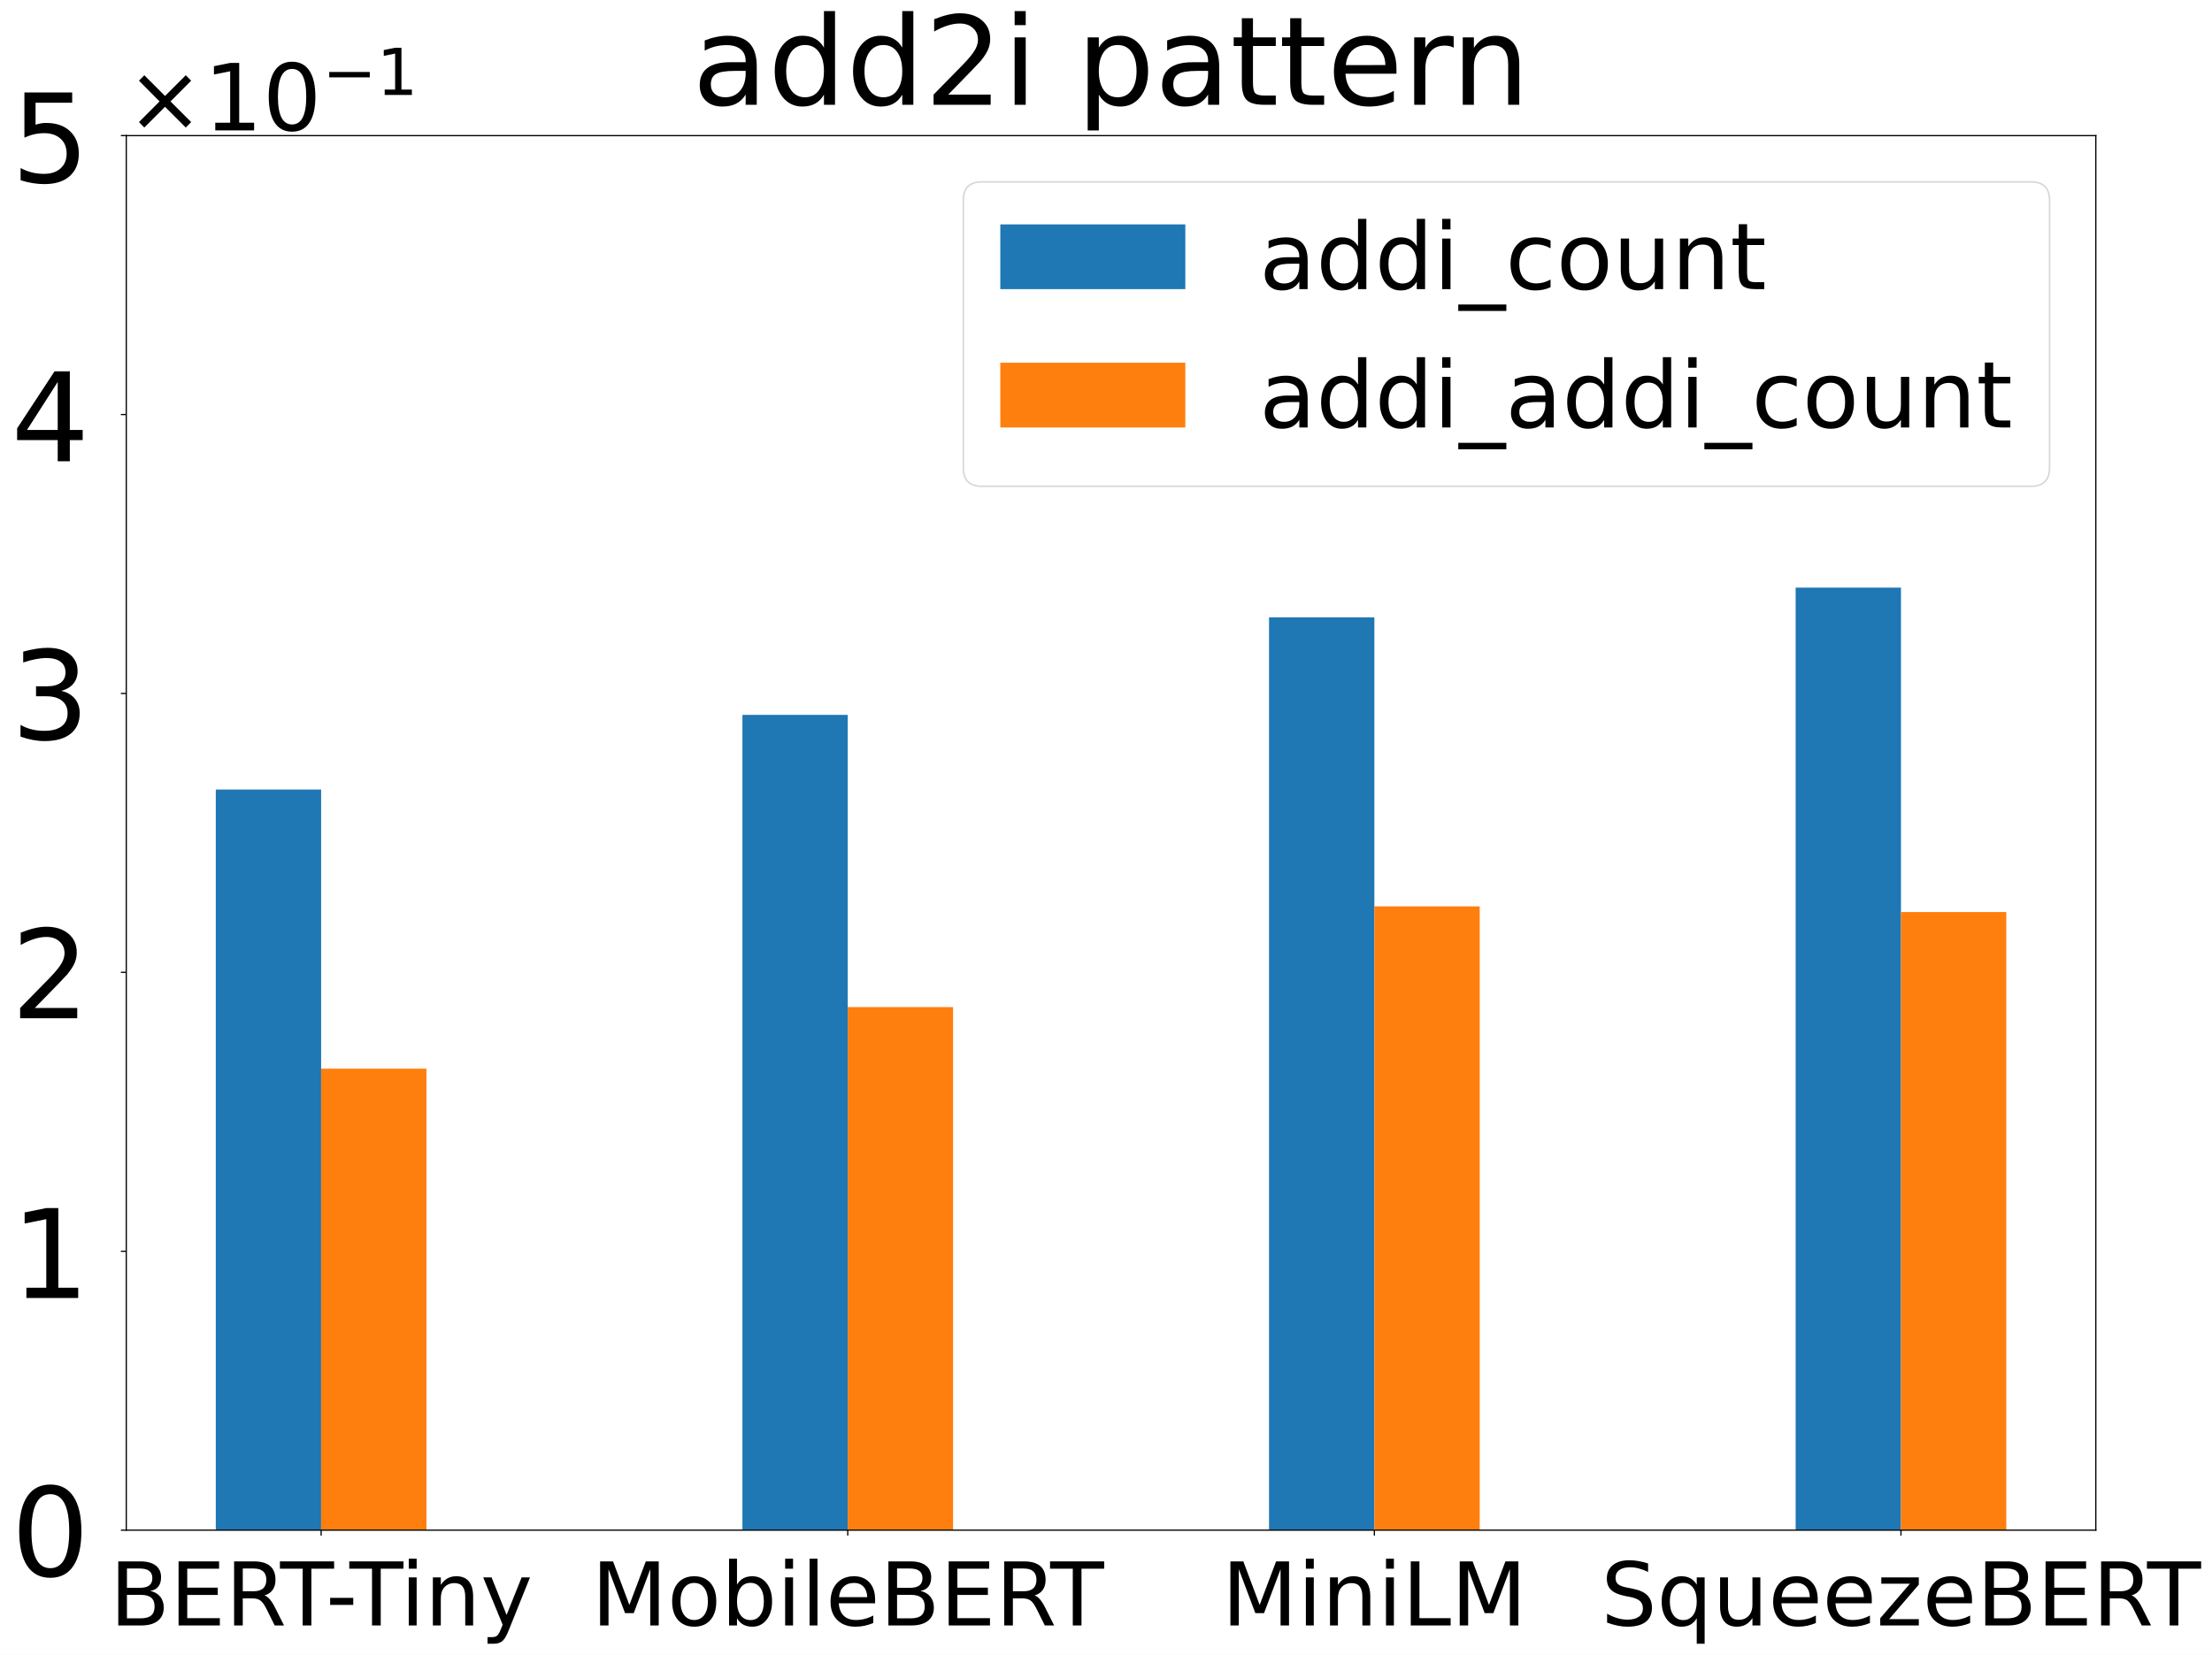
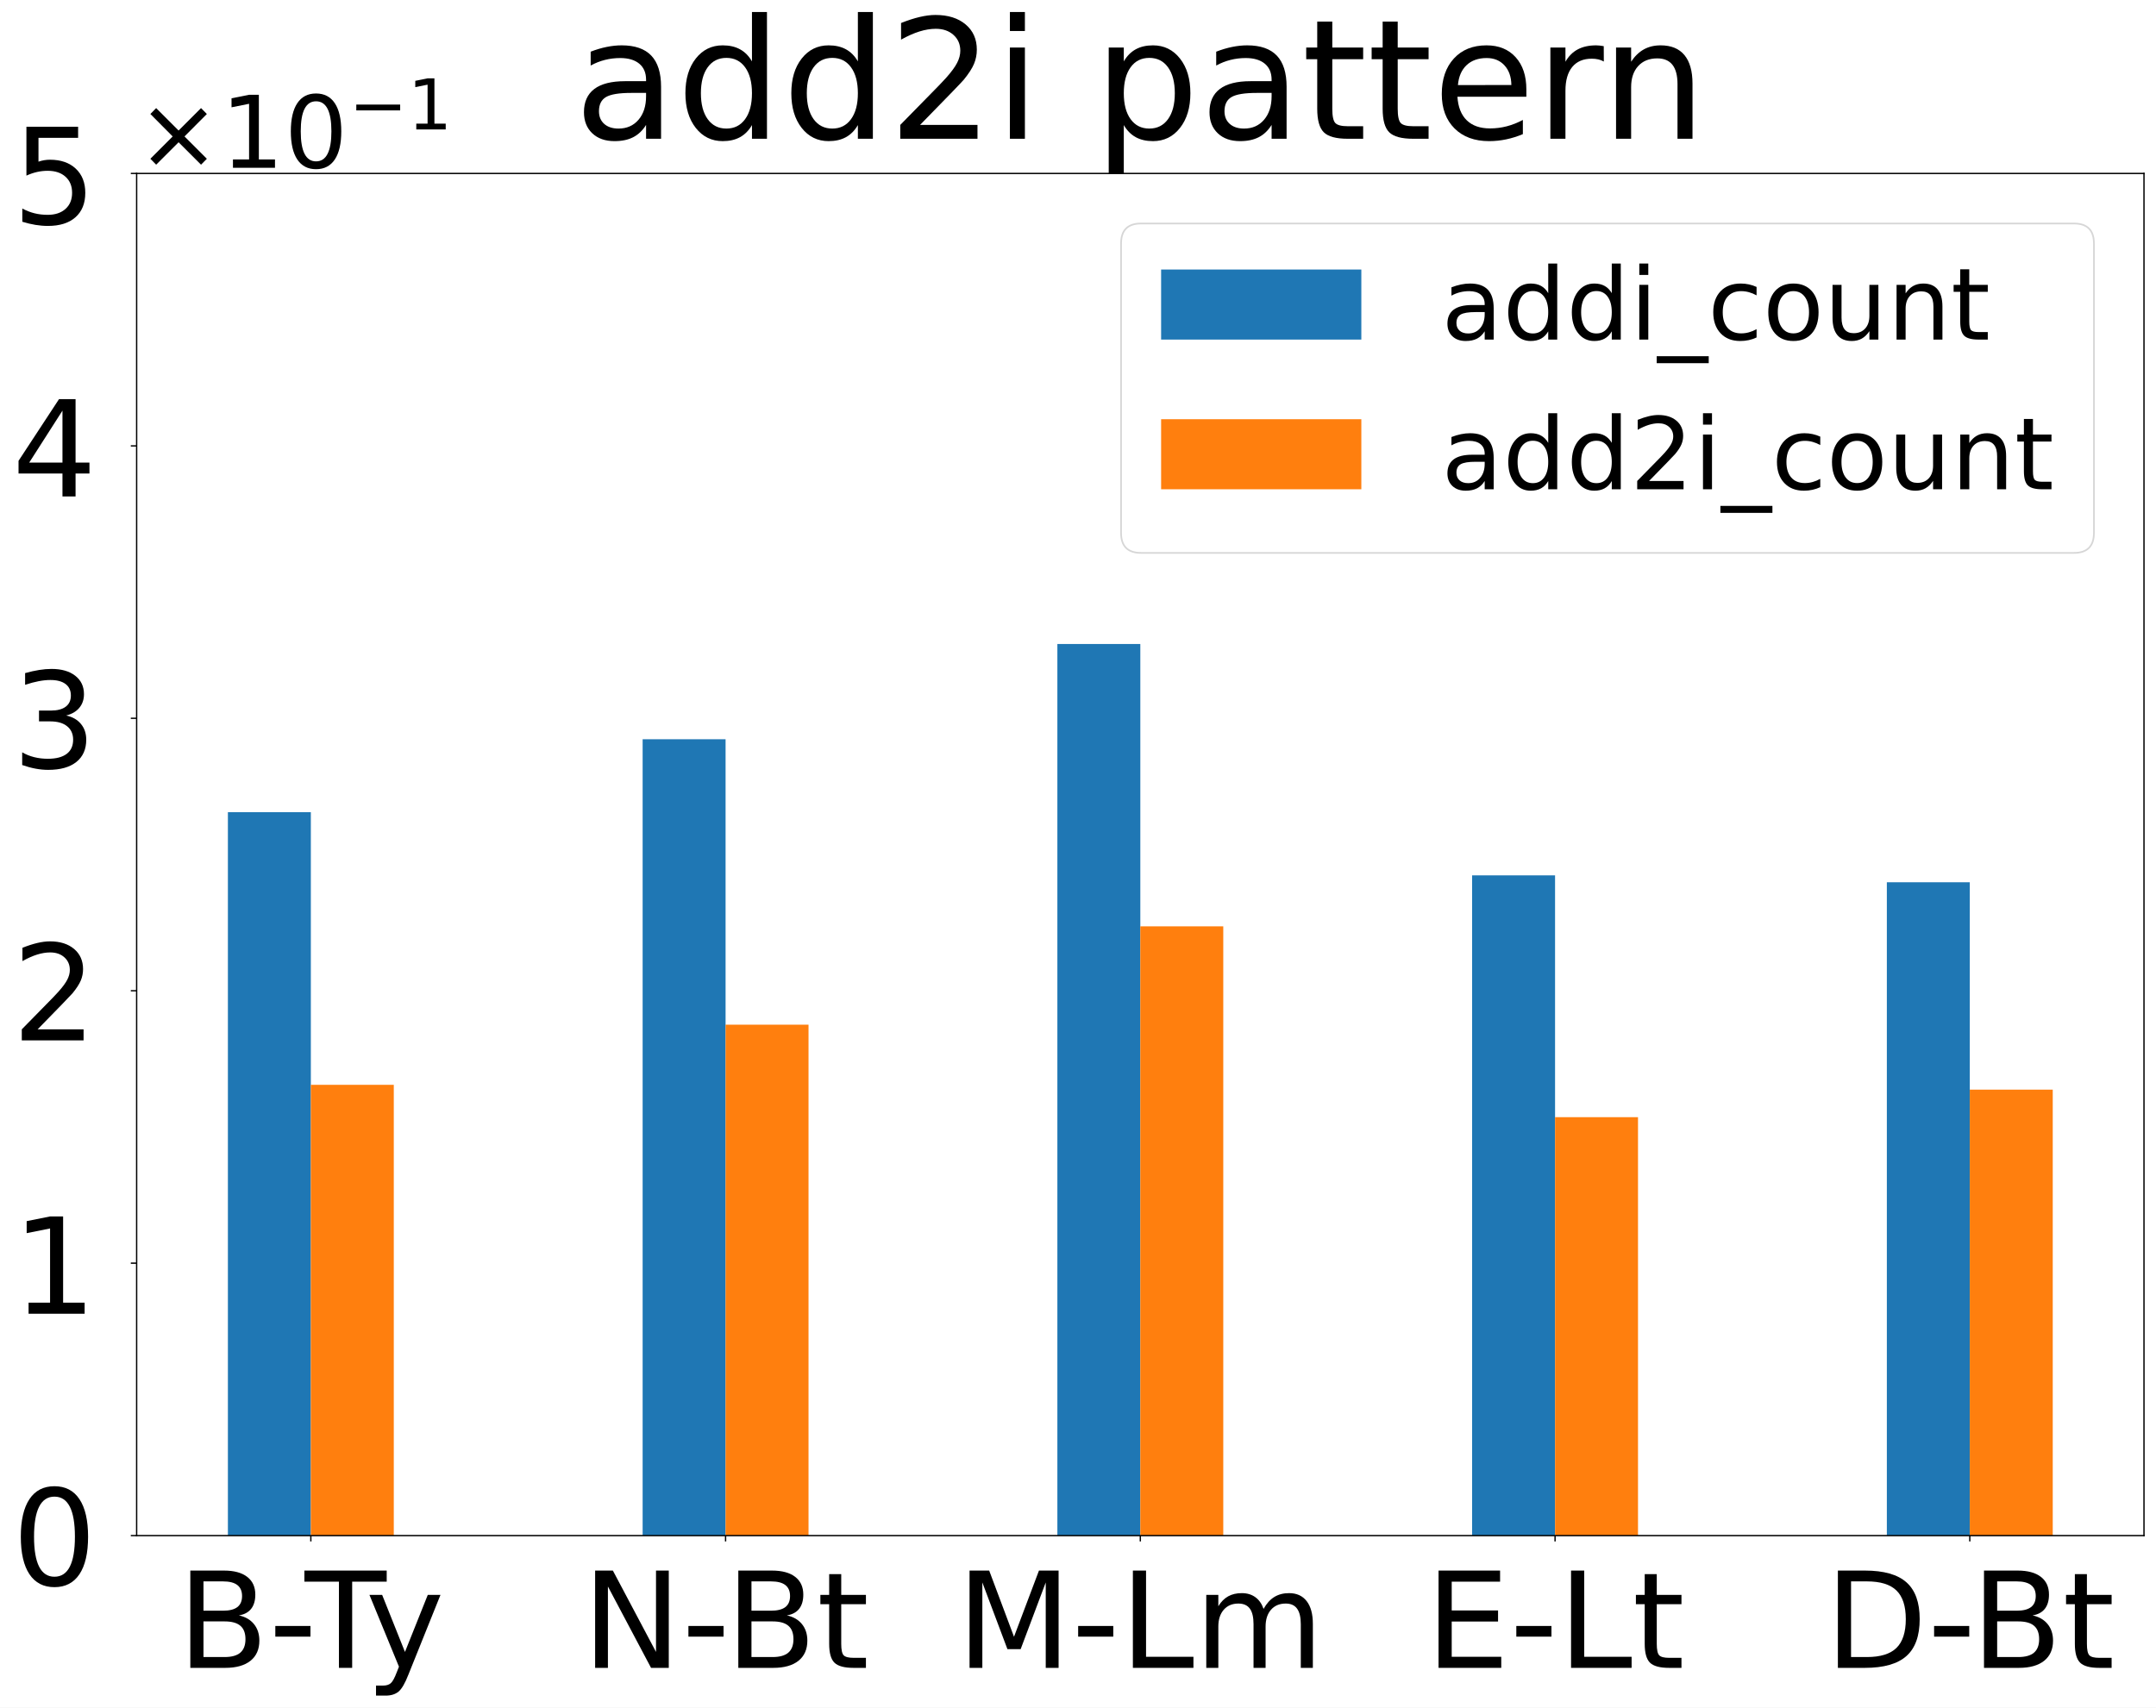
- <svg xmlns="http://www.w3.org/2000/svg" xmlns:xlink="http://www.w3.org/1999/xlink" width="1434.624pt" height="1073.553pt" viewBox="0 0 1434.624 1073.553" version="1.1">
+ <svg xmlns="http://www.w3.org/2000/svg" xmlns:xlink="http://www.w3.org/1999/xlink" width="1292.165pt" height="1023.686pt" viewBox="0 0 1292.165 1023.686" version="1.1">
  <defs>
    <style type="text/css">*{stroke-linejoin: round; stroke-linecap: butt}</style>
  </defs>
  <g id="figure_1">
    <g id="patch_1">
-       <path d="M 0 1073.553  L 1434.624 1073.553  L 1434.624 0  L 0 0  z " style="fill: #ffffff" />
+       <path d="M 0 1023.686  L 1292.165 1023.686  L 1292.165 0  L 0 0  z " style="fill: #ffffff" />
    </g>
    <g id="axes_1">
      <g id="patch_2">
-         <path d="M 81.9 992.688  L 1359.274 992.688  L 1359.274 87.987  L 81.9 87.987  z " style="fill: #ffffff" />
+         <path d="M 81.9 920.561  L 1284.965 920.561  L 1284.965 103.981  L 81.9 103.981  z " style="fill: #ffffff" />
      </g>
      <g id="patch_3">
-         <path d="M 139.962 992.688  L 208.271 992.688  L 208.271 512.206  L 139.962 512.206  z " clip-path="url(#p98a1ad18e5)" style="fill: #1f77b4" />
+         <path d="M 136.585 920.561  L 186.298 920.561  L 186.298 486.88  L 136.585 486.88  z " clip-path="url(#pd1f76902d1)" style="fill: #1f77b4" />
      </g>
      <g id="patch_4">
-         <path d="M 481.506 992.688  L 549.815 992.688  L 549.815 463.779  L 481.506 463.779  z " clip-path="url(#p98a1ad18e5)" style="fill: #1f77b4" />
+         <path d="M 385.152 920.561  L 434.865 920.561  L 434.865 443.169  L 385.152 443.169  z " clip-path="url(#pd1f76902d1)" style="fill: #1f77b4" />
      </g>
      <g id="patch_5">
-         <path d="M 823.05 992.688  L 891.359 992.688  L 891.359 400.5  L 823.05 400.5  z " clip-path="url(#p98a1ad18e5)" style="fill: #1f77b4" />
+         <path d="M 633.719 920.561  L 683.433 920.561  L 683.433 386.054  L 633.719 386.054  z " clip-path="url(#pd1f76902d1)" style="fill: #1f77b4" />
      </g>
      <g id="patch_6">
-         <path d="M 1164.594 992.688  L 1232.903 992.688  L 1232.903 381.209  L 1164.594 381.209  z " clip-path="url(#p98a1ad18e5)" style="fill: #1f77b4" />
+         <path d="M 882.286 920.561  L 932 920.561  L 932 524.742  L 882.286 524.742  z " clip-path="url(#pd1f76902d1)" style="fill: #1f77b4" />
      </g>
      <g id="patch_7">
-         <path d="M 208.271 992.688  L 276.58 992.688  L 276.58 693.268  L 208.271 693.268  z " clip-path="url(#p98a1ad18e5)" style="fill: #ff7f0e" />
+         <path d="M 1130.853 920.561  L 1180.567 920.561  L 1180.567 528.89  L 1130.853 528.89  z " clip-path="url(#pd1f76902d1)" style="fill: #1f77b4" />
      </g>
      <g id="patch_8">
-         <path d="M 549.815 992.688  L 618.124 992.688  L 618.124 653.348  L 549.815 653.348  z " clip-path="url(#p98a1ad18e5)" style="fill: #ff7f0e" />
+         <path d="M 186.298 920.561  L 236.012 920.561  L 236.012 650.306  L 186.298 650.306  z " clip-path="url(#pd1f76902d1)" style="fill: #ff7f0e" />
      </g>
      <g id="patch_9">
-         <path d="M 891.359 992.688  L 959.668 992.688  L 959.668 588.013  L 891.359 588.013  z " clip-path="url(#p98a1ad18e5)" style="fill: #ff7f0e" />
+         <path d="M 434.865 920.561  L 484.579 920.561  L 484.579 614.274  L 434.865 614.274  z " clip-path="url(#pd1f76902d1)" style="fill: #ff7f0e" />
      </g>
      <g id="patch_10">
-         <path d="M 1232.903 992.688  L 1301.212 992.688  L 1301.212 591.663  L 1232.903 591.663  z " clip-path="url(#p98a1ad18e5)" style="fill: #ff7f0e" />
+         <path d="M 683.433 920.561  L 733.146 920.561  L 733.146 555.303  L 683.433 555.303  z " clip-path="url(#pd1f76902d1)" style="fill: #ff7f0e" />
+       </g>
+       <g id="patch_11">
+         <path d="M 932 920.561  L 981.713 920.561  L 981.713 669.718  L 932 669.718  z " clip-path="url(#pd1f76902d1)" style="fill: #ff7f0e" />
+       </g>
+       <g id="patch_12">
+         <path d="M 1180.567 920.561  L 1230.28 920.561  L 1230.28 653.23  L 1180.567 653.23  z " clip-path="url(#pd1f76902d1)" style="fill: #ff7f0e" />
      </g>
      <g id="matplotlib.axis_1">
        <g id="xtick_1">
          <g id="line2d_1">
            <defs>
-               <path id="me6487937c5" d="M 0 0  L 0 3.5  " style="stroke: #000000; stroke-width: 0.8" />
+               <path id="md22c730d60" d="M 0 0  L 0 3.5  " style="stroke: #000000; stroke-width: 0.8" />
            </defs>
            <g>
-               <use xlink:href="#me6487937c5" x="208.271" y="992.688" style="stroke: #000000; stroke-width: 0.8" />
+               <use xlink:href="#md22c730d60" x="186.298" y="920.561" style="stroke: #000000; stroke-width: 0.8" />
            </g>
          </g>
          <g id="text_1">
-             <g transform="translate(71.11943 1054.499) scale(0.57 -0.57)">
+             <g transform="translate(106.217 999.8487) scale(0.8 -0.8)">
              <defs>
                <path id="DejaVuSans-42" d="M 1259 2228  L 1259 519  L 2272 519  Q 2781 519 3026 730  Q 3272 941 3272 1375  Q 3272 1813 3026 2020  Q 2781 2228 2272 2228  L 1259 2228  z M 1259 4147  L 1259 2741  L 2194 2741  Q 2656 2741 2882 2914  Q 3109 3088 3109 3444  Q 3109 3797 2882 3972  Q 2656 4147 2194 4147  L 1259 4147  z M 628 4666  L 2241 4666  Q 2963 4666 3353 4366  Q 3744 4066 3744 3513  Q 3744 3084 3544 2831  Q 3344 2578 2956 2516  Q 3422 2416 3680 2098  Q 3938 1781 3938 1306  Q 3938 681 3513 340  Q 3088 0 2303 0  L 628 0  L 628 4666  z " transform="scale(0.015625)" />
-                 <path id="DejaVuSans-45" d="M 628 4666  L 3578 4666  L 3578 4134  L 1259 4134  L 1259 2753  L 3481 2753  L 3481 2222  L 1259 2222  L 1259 531  L 3634 531  L 3634 0  L 628 0  L 628 4666  z " transform="scale(0.015625)" />
-                 <path id="DejaVuSans-52" d="M 2841 2188  Q 3044 2119 3236 1894  Q 3428 1669 3622 1275  L 4263 0  L 3584 0  L 2988 1197  Q 2756 1666 2539 1819  Q 2322 1972 1947 1972  L 1259 1972  L 1259 0  L 628 0  L 628 4666  L 2053 4666  Q 2853 4666 3247 4331  Q 3641 3997 3641 3322  Q 3641 2881 3436 2590  Q 3231 2300 2841 2188  z M 1259 4147  L 1259 2491  L 2053 2491  Q 2509 2491 2742 2702  Q 2975 2913 2975 3322  Q 2975 3731 2742 3939  Q 2509 4147 2053 4147  L 1259 4147  z " transform="scale(0.015625)" />
+                 <path id="DejaVuSans-2d" d="M 313 2009  L 1997 2009  L 1997 1497  L 313 1497  L 313 2009  z " transform="scale(0.015625)" />
                <path id="DejaVuSans-54" d="M -19 4666  L 3928 4666  L 3928 4134  L 2272 4134  L 2272 0  L 1638 0  L 1638 4134  L -19 4134  L -19 4666  z " transform="scale(0.015625)" />
-                 <path id="DejaVuSans-2d" d="M 313 2009  L 1997 2009  L 1997 1497  L 313 1497  L 313 2009  z " transform="scale(0.015625)" />
-                 <path id="DejaVuSans-69" d="M 603 3500  L 1178 3500  L 1178 0  L 603 0  L 603 3500  z M 603 4863  L 1178 4863  L 1178 4134  L 603 4134  L 603 4863  z " transform="scale(0.015625)" />
-                 <path id="DejaVuSans-6e" d="M 3513 2113  L 3513 0  L 2938 0  L 2938 2094  Q 2938 2591 2744 2837  Q 2550 3084 2163 3084  Q 1697 3084 1428 2787  Q 1159 2491 1159 1978  L 1159 0  L 581 0  L 581 3500  L 1159 3500  L 1159 2956  Q 1366 3272 1645 3428  Q 1925 3584 2291 3584  Q 2894 3584 3203 3211  Q 3513 2838 3513 2113  z " transform="scale(0.015625)" />
                <path id="DejaVuSans-79" d="M 2059 -325  Q 1816 -950 1584 -1140  Q 1353 -1331 966 -1331  L 506 -1331  L 506 -850  L 844 -850  Q 1081 -850 1212 -737  Q 1344 -625 1503 -206  L 1606 56  L 191 3500  L 800 3500  L 1894 763  L 2988 3500  L 3597 3500  L 2059 -325  z " transform="scale(0.015625)" />
              </defs>
              <use xlink:href="#DejaVuSans-42" />
-               <use xlink:href="#DejaVuSans-45" transform="translate(68.60352 0)" />
-               <use xlink:href="#DejaVuSans-52" transform="translate(131.7871 0)" />
-               <use xlink:href="#DejaVuSans-54" transform="translate(194.0195 0)" />
-               <use xlink:href="#DejaVuSans-2d" transform="translate(245.9785 0)" />
-               <use xlink:href="#DejaVuSans-54" transform="translate(272.9375 0)" />
-               <use xlink:href="#DejaVuSans-69" transform="translate(330.8965 0)" />
-               <use xlink:href="#DejaVuSans-6e" transform="translate(358.6797 0)" />
-               <use xlink:href="#DejaVuSans-79" transform="translate(422.0586 0)" />
+               <use xlink:href="#DejaVuSans-2d" x="68.604" />
+               <use xlink:href="#DejaVuSans-54" x="95.562" />
+               <use xlink:href="#DejaVuSans-79" x="141.021" />
            </g>
          </g>
        </g>
        <g id="xtick_2">
          <g id="line2d_2">
            <g>
-               <use xlink:href="#me6487937c5" x="549.815" y="992.688" style="stroke: #000000; stroke-width: 0.8" />
+               <use xlink:href="#md22c730d60" x="434.865" y="920.561" style="stroke: #000000; stroke-width: 0.8" />
            </g>
          </g>
          <g id="text_2">
-             <g transform="translate(383.6155 1054.499) scale(0.57 -0.57)">
-               <defs>
-                 <path id="DejaVuSans-4d" d="M 628 4666  L 1569 4666  L 2759 1491  L 3956 4666  L 4897 4666  L 4897 0  L 4281 0  L 4281 4097  L 3078 897  L 2444 897  L 1241 4097  L 1241 0  L 628 0  L 628 4666  z " transform="scale(0.015625)" />
-                 <path id="DejaVuSans-6f" d="M 1959 3097  Q 1497 3097 1228 2736  Q 959 2375 959 1747  Q 959 1119 1226 758  Q 1494 397 1959 397  Q 2419 397 2687 759  Q 2956 1122 2956 1747  Q 2956 2369 2687 2733  Q 2419 3097 1959 3097  z M 1959 3584  Q 2709 3584 3137 3096  Q 3566 2609 3566 1747  Q 3566 888 3137 398  Q 2709 -91 1959 -91  Q 1206 -91 779 398  Q 353 888 353 1747  Q 353 2609 779 3096  Q 1206 3584 1959 3584  z " transform="scale(0.015625)" />
-                 <path id="DejaVuSans-62" d="M 3116 1747  Q 3116 2381 2855 2742  Q 2594 3103 2138 3103  Q 1681 3103 1420 2742  Q 1159 2381 1159 1747  Q 1159 1113 1420 752  Q 1681 391 2138 391  Q 2594 391 2855 752  Q 3116 1113 3116 1747  z M 1159 2969  Q 1341 3281 1617 3432  Q 1894 3584 2278 3584  Q 2916 3584 3314 3078  Q 3713 2572 3713 1747  Q 3713 922 3314 415  Q 2916 -91 2278 -91  Q 1894 -91 1617 61  Q 1341 213 1159 525  L 1159 0  L 581 0  L 581 4863  L 1159 4863  L 1159 2969  z " transform="scale(0.015625)" />
-                 <path id="DejaVuSans-6c" d="M 603 4863  L 1178 4863  L 1178 0  L 603 0  L 603 4863  z " transform="scale(0.015625)" />
-                 <path id="DejaVuSans-65" d="M 3597 1894  L 3597 1613  L 953 1613  Q 991 1019 1311 708  Q 1631 397 2203 397  Q 2534 397 2845 478  Q 3156 559 3463 722  L 3463 178  Q 3153 47 2828 -22  Q 2503 -91 2169 -91  Q 1331 -91 842 396  Q 353 884 353 1716  Q 353 2575 817 3079  Q 1281 3584 2069 3584  Q 2775 3584 3186 3129  Q 3597 2675 3597 1894  z M 3022 2063  Q 3016 2534 2758 2815  Q 2500 3097 2075 3097  Q 1594 3097 1305 2825  Q 1016 2553 972 2059  L 3022 2063  z " transform="scale(0.015625)" />
-               </defs>
-               <use xlink:href="#DejaVuSans-4d" />
-               <use xlink:href="#DejaVuSans-6f" transform="translate(86.2793 0)" />
-               <use xlink:href="#DejaVuSans-62" transform="translate(147.4609 0)" />
-               <use xlink:href="#DejaVuSans-69" transform="translate(210.9375 0)" />
-               <use xlink:href="#DejaVuSans-6c" transform="translate(238.7207 0)" />
-               <use xlink:href="#DejaVuSans-65" transform="translate(266.5039 0)" />
-               <use xlink:href="#DejaVuSans-42" transform="translate(328.0273 0)" />
-               <use xlink:href="#DejaVuSans-45" transform="translate(396.6309 0)" />
-               <use xlink:href="#DejaVuSans-52" transform="translate(459.8145 0)" />
-               <use xlink:href="#DejaVuSans-54" transform="translate(522.0469 0)" />
+             <g transform="translate(348.8341 999.8487) scale(0.8 -0.8)">
+               <defs>
+                 <path id="DejaVuSans-4e" d="M 628 4666  L 1478 4666  L 3547 763  L 3547 4666  L 4159 4666  L 4159 0  L 3309 0  L 1241 3903  L 1241 0  L 628 0  L 628 4666  z " transform="scale(0.015625)" />
+                 <path id="DejaVuSans-74" d="M 1172 4494  L 1172 3500  L 2356 3500  L 2356 3053  L 1172 3053  L 1172 1153  Q 1172 725 1289 603  Q 1406 481 1766 481  L 2356 481  L 2356 0  L 1766 0  Q 1100 0 847 248  Q 594 497 594 1153  L 594 3053  L 172 3053  L 172 3500  L 594 3500  L 594 4494  L 1172 4494  z " transform="scale(0.015625)" />
+               </defs>
+               <use xlink:href="#DejaVuSans-4e" />
+               <use xlink:href="#DejaVuSans-2d" x="74.805" />
+               <use xlink:href="#DejaVuSans-42" x="107.264" />
+               <use xlink:href="#DejaVuSans-74" x="175.867" />
            </g>
          </g>
        </g>
        <g id="xtick_3">
          <g id="line2d_3">
            <g>
-               <use xlink:href="#me6487937c5" x="891.359" y="992.688" style="stroke: #000000; stroke-width: 0.8" />
+               <use xlink:href="#md22c730d60" x="683.433" y="920.561" style="stroke: #000000; stroke-width: 0.8" />
            </g>
          </g>
          <g id="text_3">
-             <g transform="translate(792.4016 1054.499) scale(0.57 -0.57)">
-               <defs>
+             <g transform="translate(573.2387 999.8487) scale(0.8 -0.8)">
+               <defs>
+                 <path id="DejaVuSans-4d" d="M 628 4666  L 1569 4666  L 2759 1491  L 3956 4666  L 4897 4666  L 4897 0  L 4281 0  L 4281 4097  L 3078 897  L 2444 897  L 1241 4097  L 1241 0  L 628 0  L 628 4666  z " transform="scale(0.015625)" />
                <path id="DejaVuSans-4c" d="M 628 4666  L 1259 4666  L 1259 531  L 3531 531  L 3531 0  L 628 0  L 628 4666  z " transform="scale(0.015625)" />
+                 <path id="DejaVuSans-6d" d="M 3328 2828  Q 3544 3216 3844 3400  Q 4144 3584 4550 3584  Q 5097 3584 5394 3201  Q 5691 2819 5691 2113  L 5691 0  L 5113 0  L 5113 2094  Q 5113 2597 4934 2840  Q 4756 3084 4391 3084  Q 3944 3084 3684 2787  Q 3425 2491 3425 1978  L 3425 0  L 2847 0  L 2847 2094  Q 2847 2600 2669 2842  Q 2491 3084 2119 3084  Q 1678 3084 1418 2786  Q 1159 2488 1159 1978  L 1159 0  L 581 0  L 581 3500  L 1159 3500  L 1159 2956  Q 1356 3278 1631 3431  Q 1906 3584 2284 3584  Q 2666 3584 2933 3390  Q 3200 3197 3328 2828  z " transform="scale(0.015625)" />
              </defs>
              <use xlink:href="#DejaVuSans-4d" />
-               <use xlink:href="#DejaVuSans-69" transform="translate(86.2793 0)" />
-               <use xlink:href="#DejaVuSans-6e" transform="translate(114.0625 0)" />
-               <use xlink:href="#DejaVuSans-69" transform="translate(177.4414 0)" />
-               <use xlink:href="#DejaVuSans-4c" transform="translate(205.2246 0)" />
-               <use xlink:href="#DejaVuSans-4d" transform="translate(260.9375 0)" />
+               <use xlink:href="#DejaVuSans-2d" x="86.279" />
+               <use xlink:href="#DejaVuSans-4c" x="122.363" />
+               <use xlink:href="#DejaVuSans-6d" x="178.076" />
            </g>
          </g>
        </g>
        <g id="xtick_4">
          <g id="line2d_4">
            <g>
-               <use xlink:href="#me6487937c5" x="1232.903" y="992.688" style="stroke: #000000; stroke-width: 0.8" />
+               <use xlink:href="#md22c730d60" x="932" y="920.561" style="stroke: #000000; stroke-width: 0.8" />
            </g>
          </g>
          <g id="text_4">
-             <g transform="translate(1038.381 1054.499) scale(0.57 -0.57)">
-               <defs>
-                 <path id="DejaVuSans-53" d="M 3425 4513  L 3425 3897  Q 3066 4069 2747 4153  Q 2428 4238 2131 4238  Q 1616 4238 1336 4038  Q 1056 3838 1056 3469  Q 1056 3159 1242 3001  Q 1428 2844 1947 2747  L 2328 2669  Q 3034 2534 3370 2195  Q 3706 1856 3706 1288  Q 3706 609 3251 259  Q 2797 -91 1919 -91  Q 1588 -91 1214 -16  Q 841 59 441 206  L 441 856  Q 825 641 1194 531  Q 1563 422 1919 422  Q 2459 422 2753 634  Q 3047 847 3047 1241  Q 3047 1584 2836 1778  Q 2625 1972 2144 2069  L 1759 2144  Q 1053 2284 737 2584  Q 422 2884 422 3419  Q 422 4038 858 4394  Q 1294 4750 2059 4750  Q 2388 4750 2728 4690  Q 3069 4631 3425 4513  z " transform="scale(0.015625)" />
-                 <path id="DejaVuSans-71" d="M 947 1747  Q 947 1113 1208 752  Q 1469 391 1925 391  Q 2381 391 2643 752  Q 2906 1113 2906 1747  Q 2906 2381 2643 2742  Q 2381 3103 1925 3103  Q 1469 3103 1208 2742  Q 947 2381 947 1747  z M 2906 525  Q 2725 213 2448 61  Q 2172 -91 1784 -91  Q 1150 -91 751 415  Q 353 922 353 1747  Q 353 2572 751 3078  Q 1150 3584 1784 3584  Q 2172 3584 2448 3432  Q 2725 3281 2906 2969  L 2906 3500  L 3481 3500  L 3481 -1331  L 2906 -1331  L 2906 525  z " transform="scale(0.015625)" />
-                 <path id="DejaVuSans-75" d="M 544 1381  L 544 3500  L 1119 3500  L 1119 1403  Q 1119 906 1312 657  Q 1506 409 1894 409  Q 2359 409 2629 706  Q 2900 1003 2900 1516  L 2900 3500  L 3475 3500  L 3475 0  L 2900 0  L 2900 538  Q 2691 219 2414 64  Q 2138 -91 1772 -91  Q 1169 -91 856 284  Q 544 659 544 1381  z M 1991 3584  L 1991 3584  z " transform="scale(0.015625)" />
-                 <path id="DejaVuSans-7a" d="M 353 3500  L 3084 3500  L 3084 2975  L 922 459  L 3084 459  L 3084 0  L 275 0  L 275 525  L 2438 3041  L 353 3041  L 353 3500  z " transform="scale(0.015625)" />
-               </defs>
-               <use xlink:href="#DejaVuSans-53" />
-               <use xlink:href="#DejaVuSans-71" transform="translate(63.47656 0)" />
-               <use xlink:href="#DejaVuSans-75" transform="translate(126.9531 0)" />
-               <use xlink:href="#DejaVuSans-65" transform="translate(190.332 0)" />
-               <use xlink:href="#DejaVuSans-65" transform="translate(251.8555 0)" />
-               <use xlink:href="#DejaVuSans-7a" transform="translate(313.3789 0)" />
-               <use xlink:href="#DejaVuSans-65" transform="translate(365.8691 0)" />
-               <use xlink:href="#DejaVuSans-42" transform="translate(427.3926 0)" />
-               <use xlink:href="#DejaVuSans-45" transform="translate(495.9961 0)" />
-               <use xlink:href="#DejaVuSans-52" transform="translate(559.1797 0)" />
-               <use xlink:href="#DejaVuSans-54" transform="translate(621.4121 0)" />
+             <g transform="translate(854.3246 999.8487) scale(0.8 -0.8)">
+               <defs>
+                 <path id="DejaVuSans-45" d="M 628 4666  L 3578 4666  L 3578 4134  L 1259 4134  L 1259 2753  L 3481 2753  L 3481 2222  L 1259 2222  L 1259 531  L 3634 531  L 3634 0  L 628 0  L 628 4666  z " transform="scale(0.015625)" />
+               </defs>
+               <use xlink:href="#DejaVuSans-45" />
+               <use xlink:href="#DejaVuSans-2d" x="63.184" />
+               <use xlink:href="#DejaVuSans-4c" x="99.268" />
+               <use xlink:href="#DejaVuSans-74" x="154.98" />
+             </g>
+           </g>
+         </g>
+         <g id="xtick_5">
+           <g id="line2d_5">
+             <g>
+               <use xlink:href="#md22c730d60" x="1180.567" y="920.561" style="stroke: #000000; stroke-width: 0.8" />
+             </g>
+           </g>
+           <g id="text_5">
+             <g transform="translate(1093.661 999.8487) scale(0.8 -0.8)">
+               <defs>
+                 <path id="DejaVuSans-44" d="M 1259 4147  L 1259 519  L 2022 519  Q 2988 519 3436 956  Q 3884 1394 3884 2338  Q 3884 3275 3436 3711  Q 2988 4147 2022 4147  L 1259 4147  z M 628 4666  L 1925 4666  Q 3281 4666 3915 4102  Q 4550 3538 4550 2338  Q 4550 1131 3912 565  Q 3275 0 1925 0  L 628 0  L 628 4666  z " transform="scale(0.015625)" />
+               </defs>
+               <use xlink:href="#DejaVuSans-44" />
+               <use xlink:href="#DejaVuSans-2d" x="77.002" />
+               <use xlink:href="#DejaVuSans-42" x="109.461" />
+               <use xlink:href="#DejaVuSans-74" x="178.064" />
            </g>
          </g>
        </g>
      </g>
      <g id="matplotlib.axis_2">
        <g id="ytick_1">
-           <g id="line2d_5">
+           <g id="line2d_6">
            <defs>
-               <path id="md56137df65" d="M 0 0  L -3.5 0  " style="stroke: #000000; stroke-width: 0.8" />
+               <path id="m6895db3999" d="M 0 0  L -3.5 0  " style="stroke: #000000; stroke-width: 0.8" />
            </defs>
            <g>
-               <use xlink:href="#md56137df65" x="81.9" y="992.688" style="stroke: #000000; stroke-width: 0.8" />
-             </g>
-           </g>
-           <g id="text_5">
-             <g transform="translate(7.2 1023.081) scale(0.8 -0.8)">
+               <use xlink:href="#m6895db3999" x="81.9" y="920.561" style="stroke: #000000; stroke-width: 0.8" />
+             </g>
+           </g>
+           <g id="text_6">
+             <g transform="translate(7.2 950.955) scale(0.8 -0.8)">
              <defs>
                <path id="DejaVuSans-30" d="M 2034 4250  Q 1547 4250 1301 3770  Q 1056 3291 1056 2328  Q 1056 1369 1301 889  Q 1547 409 2034 409  Q 2525 409 2770 889  Q 3016 1369 3016 2328  Q 3016 3291 2770 3770  Q 2525 4250 2034 4250  z M 2034 4750  Q 2819 4750 3233 4129  Q 3647 3509 3647 2328  Q 3647 1150 3233 529  Q 2819 -91 2034 -91  Q 1250 -91 836 529  Q 422 1150 422 2328  Q 422 3509 836 4129  Q 1250 4750 2034 4750  z " transform="scale(0.015625)" />
              </defs>
              <use xlink:href="#DejaVuSans-30" transform="translate(0 0.78125)" />
            </g>
          </g>
        </g>
        <g id="ytick_2">
-           <g id="line2d_6">
-             <g>
-               <use xlink:href="#md56137df65" x="81.9" y="811.747" style="stroke: #000000; stroke-width: 0.8" />
-             </g>
-           </g>
-           <g id="text_6">
-             <g transform="translate(7.2 842.1413) scale(0.8 -0.8)">
+           <g id="line2d_7">
+             <g>
+               <use xlink:href="#m6895db3999" x="81.9" y="757.245" style="stroke: #000000; stroke-width: 0.8" />
+             </g>
+           </g>
+           <g id="text_7">
+             <g transform="translate(7.2 787.639) scale(0.8 -0.8)">
              <defs>
                <path id="DejaVuSans-31" d="M 794 531  L 1825 531  L 1825 4091  L 703 3866  L 703 4441  L 1819 4666  L 2450 4666  L 2450 531  L 3481 531  L 3481 0  L 794 0  L 794 531  z " transform="scale(0.015625)" />
              </defs>
              <use xlink:href="#DejaVuSans-31" transform="translate(0 0.09375)" />
            </g>
          </g>
        </g>
        <g id="ytick_3">
-           <g id="line2d_7">
-             <g>
-               <use xlink:href="#md56137df65" x="81.9" y="630.808" style="stroke: #000000; stroke-width: 0.8" />
-             </g>
-           </g>
-           <g id="text_7">
-             <g transform="translate(7.2 661.2012) scale(0.8 -0.8)">
+           <g id="line2d_8">
+             <g>
+               <use xlink:href="#m6895db3999" x="81.9" y="593.929" style="stroke: #000000; stroke-width: 0.8" />
+             </g>
+           </g>
+           <g id="text_8">
+             <g transform="translate(7.2 624.323) scale(0.8 -0.8)">
              <defs>
                <path id="DejaVuSans-32" d="M 1228 531  L 3431 531  L 3431 0  L 469 0  L 469 531  Q 828 903 1448 1529  Q 2069 2156 2228 2338  Q 2531 2678 2651 2914  Q 2772 3150 2772 3378  Q 2772 3750 2511 3984  Q 2250 4219 1831 4219  Q 1534 4219 1204 4116  Q 875 4013 500 3803  L 500 4441  Q 881 4594 1212 4672  Q 1544 4750 1819 4750  Q 2544 4750 2975 4387  Q 3406 4025 3406 3419  Q 3406 3131 3298 2873  Q 3191 2616 2906 2266  Q 2828 2175 2409 1742  Q 1991 1309 1228 531  z " transform="scale(0.015625)" />
              </defs>
              <use xlink:href="#DejaVuSans-32" transform="translate(0 0.78125)" />
            </g>
          </g>
        </g>
        <g id="ytick_4">
-           <g id="line2d_8">
-             <g>
-               <use xlink:href="#md56137df65" x="81.9" y="449.868" style="stroke: #000000; stroke-width: 0.8" />
-             </g>
-           </g>
-           <g id="text_8">
-             <g transform="translate(7.2 480.2613) scale(0.8 -0.8)">
+           <g id="line2d_9">
+             <g>
+               <use xlink:href="#m6895db3999" x="81.9" y="430.613" style="stroke: #000000; stroke-width: 0.8" />
+             </g>
+           </g>
+           <g id="text_9">
+             <g transform="translate(7.2 461.007) scale(0.8 -0.8)">
              <defs>
                <path id="DejaVuSans-33" d="M 2597 2516  Q 3050 2419 3304 2112  Q 3559 1806 3559 1356  Q 3559 666 3084 287  Q 2609 -91 1734 -91  Q 1441 -91 1130 -33  Q 819 25 488 141  L 488 750  Q 750 597 1062 519  Q 1375 441 1716 441  Q 2309 441 2620 675  Q 2931 909 2931 1356  Q 2931 1769 2642 2001  Q 2353 2234 1838 2234  L 1294 2234  L 1294 2753  L 1863 2753  Q 2328 2753 2575 2939  Q 2822 3125 2822 3475  Q 2822 3834 2567 4026  Q 2313 4219 1838 4219  Q 1578 4219 1281 4162  Q 984 4106 628 3988  L 628 4550  Q 988 4650 1302 4700  Q 1616 4750 1894 4750  Q 2613 4750 3031 4423  Q 3450 4097 3450 3541  Q 3450 3153 3228 2886  Q 3006 2619 2597 2516  z " transform="scale(0.015625)" />
              </defs>
              <use xlink:href="#DejaVuSans-33" transform="translate(0 0.78125)" />
            </g>
          </g>
        </g>
        <g id="ytick_5">
-           <g id="line2d_9">
-             <g>
-               <use xlink:href="#md56137df65" x="81.9" y="268.928" style="stroke: #000000; stroke-width: 0.8" />
-             </g>
-           </g>
-           <g id="text_9">
-             <g transform="translate(7.2 299.3213) scale(0.8 -0.8)">
+           <g id="line2d_10">
+             <g>
+               <use xlink:href="#m6895db3999" x="81.9" y="267.297" style="stroke: #000000; stroke-width: 0.8" />
+             </g>
+           </g>
+           <g id="text_10">
+             <g transform="translate(7.2 297.691) scale(0.8 -0.8)">
              <defs>
                <path id="DejaVuSans-34" d="M 2419 4116  L 825 1625  L 2419 1625  L 2419 4116  z M 2253 4666  L 3047 4666  L 3047 1625  L 3713 1625  L 3713 1100  L 3047 1100  L 3047 0  L 2419 0  L 2419 1100  L 313 1100  L 313 1709  L 2253 4666  z " transform="scale(0.015625)" />
              </defs>
              <use xlink:href="#DejaVuSans-34" transform="translate(0 0.09375)" />
            </g>
          </g>
        </g>
        <g id="ytick_6">
-           <g id="line2d_10">
-             <g>
-               <use xlink:href="#md56137df65" x="81.9" y="87.987" style="stroke: #000000; stroke-width: 0.8" />
-             </g>
-           </g>
-           <g id="text_10">
-             <g transform="translate(7.2 118.3812) scale(0.8 -0.8)">
+           <g id="line2d_11">
+             <g>
+               <use xlink:href="#m6895db3999" x="81.9" y="103.981" style="stroke: #000000; stroke-width: 0.8" />
+             </g>
+           </g>
+           <g id="text_11">
+             <g transform="translate(7.2 134.375) scale(0.8 -0.8)">
              <defs>
                <path id="DejaVuSans-35" d="M 691 4666  L 3169 4666  L 3169 4134  L 1269 4134  L 1269 2991  Q 1406 3038 1543 3061  Q 1681 3084 1819 3084  Q 2600 3084 3056 2656  Q 3513 2228 3513 1497  Q 3513 744 3044 326  Q 2575 -91 1722 -91  Q 1428 -91 1123 -41  Q 819 9 494 109  L 494 744  Q 775 591 1075 516  Q 1375 441 1709 441  Q 2250 441 2565 725  Q 2881 1009 2881 1497  Q 2881 1984 2565 2268  Q 2250 2553 1709 2553  Q 1456 2553 1204 2497  Q 953 2441 691 2322  L 691 4666  z " transform="scale(0.015625)" />
              </defs>
              <use xlink:href="#DejaVuSans-35" transform="translate(0 0.09375)" />
            </g>
          </g>
        </g>
-         <g id="text_11">
-           <g transform="translate(81.9 84.9875) scale(0.6 -0.6)">
+         <g id="text_12">
+           <g transform="translate(81.9 100.9813) scale(0.6 -0.6)">
            <defs>
              <path id="DejaVuSans-d7" d="M 4488 3438  L 3059 2003  L 4488 575  L 4116 197  L 2681 1631  L 1247 197  L 878 575  L 2303 2003  L 878 3438  L 1247 3816  L 2681 2381  L 4116 3816  L 4488 3438  z " transform="scale(0.015625)" />
              <path id="DejaVuSans-2212" d="M 678 2272  L 4684 2272  L 4684 1741  L 678 1741  L 678 2272  z " transform="scale(0.015625)" />
            </defs>
            <use xlink:href="#DejaVuSans-d7" transform="translate(0 0.684375)" />
            <use xlink:href="#DejaVuSans-31" transform="translate(83.78906 0.684375)" />
            <use xlink:href="#DejaVuSans-30" transform="translate(147.4121 0.684375)" />
            <use xlink:href="#DejaVuSans-2212" transform="translate(211.9922 38.96563) scale(0.7)" />
            <use xlink:href="#DejaVuSans-31" transform="translate(270.6445 38.96563) scale(0.7)" />
          </g>
        </g>
      </g>
-       <g id="patch_11">
-         <path d="M 81.9 992.688  L 81.9 87.987  " style="fill: none; stroke: #000000; stroke-width: 0.8; stroke-linejoin: miter; stroke-linecap: square" />
-       </g>
-       <g id="patch_12">
-         <path d="M 1359.274 992.688  L 1359.274 87.987  " style="fill: none; stroke: #000000; stroke-width: 0.8; stroke-linejoin: miter; stroke-linecap: square" />
-       </g>
      <g id="patch_13">
-         <path d="M 81.9 992.688  L 1359.274 992.688  " style="fill: none; stroke: #000000; stroke-width: 0.8; stroke-linejoin: miter; stroke-linecap: square" />
+         <path d="M 81.9 920.561  L 81.9 103.981  " style="fill: none; stroke: #000000; stroke-width: 0.8; stroke-linejoin: miter; stroke-linecap: square" />
      </g>
      <g id="patch_14">
-         <path d="M 81.9 87.987  L 1359.274 87.987  " style="fill: none; stroke: #000000; stroke-width: 0.8; stroke-linejoin: miter; stroke-linecap: square" />
-       </g>
-       <g id="text_12">
-         <g transform="translate(449.037 67.9875) scale(0.8 -0.8)">
+         <path d="M 1284.965 920.561  L 1284.965 103.981  " style="fill: none; stroke: #000000; stroke-width: 0.8; stroke-linejoin: miter; stroke-linecap: square" />
+       </g>
+       <g id="patch_15">
+         <path d="M 81.9 920.561  L 1284.965 920.561  " style="fill: none; stroke: #000000; stroke-width: 0.8; stroke-linejoin: miter; stroke-linecap: square" />
+       </g>
+       <g id="patch_16">
+         <path d="M 81.9 103.981  L 1284.965 103.981  " style="fill: none; stroke: #000000; stroke-width: 0.8; stroke-linejoin: miter; stroke-linecap: square" />
+       </g>
+       <g id="text_13">
+         <g transform="translate(343.995 83.18438) scale(1 -1)">
          <defs>
            <path id="DejaVuSans-61" d="M 2194 1759  Q 1497 1759 1228 1600  Q 959 1441 959 1056  Q 959 750 1161 570  Q 1363 391 1709 391  Q 2188 391 2477 730  Q 2766 1069 2766 1631  L 2766 1759  L 2194 1759  z M 3341 1997  L 3341 0  L 2766 0  L 2766 531  Q 2569 213 2275 61  Q 1981 -91 1556 -91  Q 1019 -91 701 211  Q 384 513 384 1019  Q 384 1609 779 1909  Q 1175 2209 1959 2209  L 2766 2209  L 2766 2266  Q 2766 2663 2505 2880  Q 2244 3097 1772 3097  Q 1472 3097 1187 3025  Q 903 2953 641 2809  L 641 3341  Q 956 3463 1253 3523  Q 1550 3584 1831 3584  Q 2591 3584 2966 3190  Q 3341 2797 3341 1997  z " transform="scale(0.015625)" />
            <path id="DejaVuSans-64" d="M 2906 2969  L 2906 4863  L 3481 4863  L 3481 0  L 2906 0  L 2906 525  Q 2725 213 2448 61  Q 2172 -91 1784 -91  Q 1150 -91 751 415  Q 353 922 353 1747  Q 353 2572 751 3078  Q 1150 3584 1784 3584  Q 2172 3584 2448 3432  Q 2725 3281 2906 2969  z M 947 1747  Q 947 1113 1208 752  Q 1469 391 1925 391  Q 2381 391 2643 752  Q 2906 1113 2906 1747  Q 2906 2381 2643 2742  Q 2381 3103 1925 3103  Q 1469 3103 1208 2742  Q 947 2381 947 1747  z " transform="scale(0.015625)" />
+             <path id="DejaVuSans-69" d="M 603 3500  L 1178 3500  L 1178 0  L 603 0  L 603 3500  z M 603 4863  L 1178 4863  L 1178 4134  L 603 4134  L 603 4863  z " transform="scale(0.015625)" />
            <path id="DejaVuSans-20" transform="scale(0.015625)" />
            <path id="DejaVuSans-70" d="M 1159 525  L 1159 -1331  L 581 -1331  L 581 3500  L 1159 3500  L 1159 2969  Q 1341 3281 1617 3432  Q 1894 3584 2278 3584  Q 2916 3584 3314 3078  Q 3713 2572 3713 1747  Q 3713 922 3314 415  Q 2916 -91 2278 -91  Q 1894 -91 1617 61  Q 1341 213 1159 525  z M 3116 1747  Q 3116 2381 2855 2742  Q 2594 3103 2138 3103  Q 1681 3103 1420 2742  Q 1159 2381 1159 1747  Q 1159 1113 1420 752  Q 1681 391 2138 391  Q 2594 391 2855 752  Q 3116 1113 3116 1747  z " transform="scale(0.015625)" />
-             <path id="DejaVuSans-74" d="M 1172 4494  L 1172 3500  L 2356 3500  L 2356 3053  L 1172 3053  L 1172 1153  Q 1172 725 1289 603  Q 1406 481 1766 481  L 2356 481  L 2356 0  L 1766 0  Q 1100 0 847 248  Q 594 497 594 1153  L 594 3053  L 172 3053  L 172 3500  L 594 3500  L 594 4494  L 1172 4494  z " transform="scale(0.015625)" />
+             <path id="DejaVuSans-65" d="M 3597 1894  L 3597 1613  L 953 1613  Q 991 1019 1311 708  Q 1631 397 2203 397  Q 2534 397 2845 478  Q 3156 559 3463 722  L 3463 178  Q 3153 47 2828 -22  Q 2503 -91 2169 -91  Q 1331 -91 842 396  Q 353 884 353 1716  Q 353 2575 817 3079  Q 1281 3584 2069 3584  Q 2775 3584 3186 3129  Q 3597 2675 3597 1894  z M 3022 2063  Q 3016 2534 2758 2815  Q 2500 3097 2075 3097  Q 1594 3097 1305 2825  Q 1016 2553 972 2059  L 3022 2063  z " transform="scale(0.015625)" />
            <path id="DejaVuSans-72" d="M 2631 2963  Q 2534 3019 2420 3045  Q 2306 3072 2169 3072  Q 1681 3072 1420 2755  Q 1159 2438 1159 1844  L 1159 0  L 581 0  L 581 3500  L 1159 3500  L 1159 2956  Q 1341 3275 1631 3429  Q 1922 3584 2338 3584  Q 2397 3584 2469 3576  Q 2541 3569 2628 3553  L 2631 2963  z " transform="scale(0.015625)" />
+             <path id="DejaVuSans-6e" d="M 3513 2113  L 3513 0  L 2938 0  L 2938 2094  Q 2938 2591 2744 2837  Q 2550 3084 2163 3084  Q 1697 3084 1428 2787  Q 1159 2491 1159 1978  L 1159 0  L 581 0  L 581 3500  L 1159 3500  L 1159 2956  Q 1366 3272 1645 3428  Q 1925 3584 2291 3584  Q 2894 3584 3203 3211  Q 3513 2838 3513 2113  z " transform="scale(0.015625)" />
          </defs>
          <use xlink:href="#DejaVuSans-61" />
-           <use xlink:href="#DejaVuSans-64" transform="translate(61.2793 0)" />
-           <use xlink:href="#DejaVuSans-64" transform="translate(124.7559 0)" />
-           <use xlink:href="#DejaVuSans-32" transform="translate(188.2324 0)" />
-           <use xlink:href="#DejaVuSans-69" transform="translate(251.8555 0)" />
-           <use xlink:href="#DejaVuSans-20" transform="translate(279.6387 0)" />
-           <use xlink:href="#DejaVuSans-70" transform="translate(311.4258 0)" />
-           <use xlink:href="#DejaVuSans-61" transform="translate(374.9023 0)" />
-           <use xlink:href="#DejaVuSans-74" transform="translate(436.1816 0)" />
-           <use xlink:href="#DejaVuSans-74" transform="translate(475.3906 0)" />
-           <use xlink:href="#DejaVuSans-65" transform="translate(514.5996 0)" />
-           <use xlink:href="#DejaVuSans-72" transform="translate(576.123 0)" />
-           <use xlink:href="#DejaVuSans-6e" transform="translate(615.4863 0)" />
+           <use xlink:href="#DejaVuSans-64" x="61.279" />
+           <use xlink:href="#DejaVuSans-64" x="124.756" />
+           <use xlink:href="#DejaVuSans-32" x="188.232" />
+           <use xlink:href="#DejaVuSans-69" x="251.855" />
+           <use xlink:href="#DejaVuSans-20" x="279.639" />
+           <use xlink:href="#DejaVuSans-70" x="311.426" />
+           <use xlink:href="#DejaVuSans-61" x="374.902" />
+           <use xlink:href="#DejaVuSans-74" x="436.182" />
+           <use xlink:href="#DejaVuSans-74" x="475.391" />
+           <use xlink:href="#DejaVuSans-65" x="514.6" />
+           <use xlink:href="#DejaVuSans-72" x="576.123" />
+           <use xlink:href="#DejaVuSans-6e" x="615.486" />
        </g>
      </g>
      <g id="legend_1">
-         <g id="patch_15">
-           <path d="M 636.762 315.462  L 1317.274 315.462  Q 1329.274 315.462 1329.274 303.462  L 1329.274 129.988  Q 1329.274 117.987 1317.274 117.987  L 636.762 117.987  Q 624.762 117.987 624.762 129.988  L 624.762 303.462  Q 624.762 315.462 636.762 315.462  z " style="fill: #ffffff; opacity: 0.8; stroke: #cccccc; stroke-linejoin: miter" />
-         </g>
-         <g id="patch_16">
-           <path d="M 648.762 187.578  L 768.762 187.578  L 768.762 145.578  L 648.762 145.578  z " style="fill: #1f77b4" />
-         </g>
-         <g id="text_13">
-           <g transform="translate(816.7615 187.5781) scale(0.6 -0.6)">
+         <g id="patch_17">
+           <path d="M 683.896 331.456  L 1242.965 331.456  Q 1254.965 331.456 1254.965 319.456  L 1254.965 145.981  Q 1254.965 133.981 1242.965 133.981  L 683.896 133.981  Q 671.896 133.981 671.896 145.981  L 671.896 319.456  Q 671.896 331.456 683.896 331.456  z " style="fill: #ffffff; opacity: 0.8; stroke: #cccccc; stroke-linejoin: miter" />
+         </g>
+         <g id="patch_18">
+           <path d="M 695.896 203.572  L 815.896 203.572  L 815.896 161.572  L 695.896 161.572  z " style="fill: #1f77b4" />
+         </g>
+         <g id="text_14">
+           <g transform="translate(863.8963 203.5719) scale(0.6 -0.6)">
            <defs>
              <path id="DejaVuSans-5f" d="M 3263 -1063  L 3263 -1509  L -63 -1509  L -63 -1063  L 3263 -1063  z " transform="scale(0.015625)" />
              <path id="DejaVuSans-63" d="M 3122 3366  L 3122 2828  Q 2878 2963 2633 3030  Q 2388 3097 2138 3097  Q 1578 3097 1268 2742  Q 959 2388 959 1747  Q 959 1106 1268 751  Q 1578 397 2138 397  Q 2388 397 2633 464  Q 2878 531 3122 666  L 3122 134  Q 2881 22 2623 -34  Q 2366 -91 2075 -91  Q 1284 -91 818 406  Q 353 903 353 1747  Q 353 2603 823 3093  Q 1294 3584 2113 3584  Q 2378 3584 2631 3529  Q 2884 3475 3122 3366  z " transform="scale(0.015625)" />
+               <path id="DejaVuSans-6f" d="M 1959 3097  Q 1497 3097 1228 2736  Q 959 2375 959 1747  Q 959 1119 1226 758  Q 1494 397 1959 397  Q 2419 397 2687 759  Q 2956 1122 2956 1747  Q 2956 2369 2687 2733  Q 2419 3097 1959 3097  z M 1959 3584  Q 2709 3584 3137 3096  Q 3566 2609 3566 1747  Q 3566 888 3137 398  Q 2709 -91 1959 -91  Q 1206 -91 779 398  Q 353 888 353 1747  Q 353 2609 779 3096  Q 1206 3584 1959 3584  z " transform="scale(0.015625)" />
+               <path id="DejaVuSans-75" d="M 544 1381  L 544 3500  L 1119 3500  L 1119 1403  Q 1119 906 1312 657  Q 1506 409 1894 409  Q 2359 409 2629 706  Q 2900 1003 2900 1516  L 2900 3500  L 3475 3500  L 3475 0  L 2900 0  L 2900 538  Q 2691 219 2414 64  Q 2138 -91 1772 -91  Q 1169 -91 856 284  Q 544 659 544 1381  z M 1991 3584  L 1991 3584  z " transform="scale(0.015625)" />
            </defs>
            <use xlink:href="#DejaVuSans-61" />
-             <use xlink:href="#DejaVuSans-64" transform="translate(61.2793 0)" />
-             <use xlink:href="#DejaVuSans-64" transform="translate(124.7559 0)" />
-             <use xlink:href="#DejaVuSans-69" transform="translate(188.2324 0)" />
-             <use xlink:href="#DejaVuSans-5f" transform="translate(216.0156 0)" />
-             <use xlink:href="#DejaVuSans-63" transform="translate(266.0156 0)" />
-             <use xlink:href="#DejaVuSans-6f" transform="translate(320.9961 0)" />
-             <use xlink:href="#DejaVuSans-75" transform="translate(382.1777 0)" />
-             <use xlink:href="#DejaVuSans-6e" transform="translate(445.5566 0)" />
-             <use xlink:href="#DejaVuSans-74" transform="translate(508.9355 0)" />
-           </g>
-         </g>
-         <g id="patch_17">
-           <path d="M 648.762 277.316  L 768.762 277.316  L 768.762 235.316  L 648.762 235.316  z " style="fill: #ff7f0e" />
-         </g>
-         <g id="text_14">
-           <g transform="translate(816.7615 277.3156) scale(0.6 -0.6)">
+             <use xlink:href="#DejaVuSans-64" x="61.279" />
+             <use xlink:href="#DejaVuSans-64" x="124.756" />
+             <use xlink:href="#DejaVuSans-69" x="188.232" />
+             <use xlink:href="#DejaVuSans-5f" x="216.016" />
+             <use xlink:href="#DejaVuSans-63" x="266.016" />
+             <use xlink:href="#DejaVuSans-6f" x="320.996" />
+             <use xlink:href="#DejaVuSans-75" x="382.178" />
+             <use xlink:href="#DejaVuSans-6e" x="445.557" />
+             <use xlink:href="#DejaVuSans-74" x="508.936" />
+           </g>
+         </g>
+         <g id="patch_19">
+           <path d="M 695.896 293.309  L 815.896 293.309  L 815.896 251.309  L 695.896 251.309  z " style="fill: #ff7f0e" />
+         </g>
+         <g id="text_15">
+           <g transform="translate(863.8963 293.3094) scale(0.6 -0.6)">
            <use xlink:href="#DejaVuSans-61" />
-             <use xlink:href="#DejaVuSans-64" transform="translate(61.2793 0)" />
-             <use xlink:href="#DejaVuSans-64" transform="translate(124.7559 0)" />
-             <use xlink:href="#DejaVuSans-69" transform="translate(188.2324 0)" />
-             <use xlink:href="#DejaVuSans-5f" transform="translate(216.0156 0)" />
-             <use xlink:href="#DejaVuSans-61" transform="translate(266.0156 0)" />
-             <use xlink:href="#DejaVuSans-64" transform="translate(327.2949 0)" />
-             <use xlink:href="#DejaVuSans-64" transform="translate(390.7715 0)" />
-             <use xlink:href="#DejaVuSans-69" transform="translate(454.248 0)" />
-             <use xlink:href="#DejaVuSans-5f" transform="translate(482.0312 0)" />
-             <use xlink:href="#DejaVuSans-63" transform="translate(532.0312 0)" />
-             <use xlink:href="#DejaVuSans-6f" transform="translate(587.0117 0)" />
-             <use xlink:href="#DejaVuSans-75" transform="translate(648.1934 0)" />
-             <use xlink:href="#DejaVuSans-6e" transform="translate(711.5723 0)" />
-             <use xlink:href="#DejaVuSans-74" transform="translate(774.9512 0)" />
+             <use xlink:href="#DejaVuSans-64" x="61.279" />
+             <use xlink:href="#DejaVuSans-64" x="124.756" />
+             <use xlink:href="#DejaVuSans-32" x="188.232" />
+             <use xlink:href="#DejaVuSans-69" x="251.855" />
+             <use xlink:href="#DejaVuSans-5f" x="279.639" />
+             <use xlink:href="#DejaVuSans-63" x="329.639" />
+             <use xlink:href="#DejaVuSans-6f" x="384.619" />
+             <use xlink:href="#DejaVuSans-75" x="445.801" />
+             <use xlink:href="#DejaVuSans-6e" x="509.18" />
+             <use xlink:href="#DejaVuSans-74" x="572.559" />
          </g>
        </g>
      </g>
    </g>
  </g>
  <defs>
-     <clipPath id="p98a1ad18e5">
-       <rect x="81.9" y="87.987" width="1277.374" height="904.7" />
+     <clipPath id="pd1f76902d1">
+       <rect x="81.9" y="103.981" width="1203.065" height="816.58" />
    </clipPath>
  </defs>
</svg>
